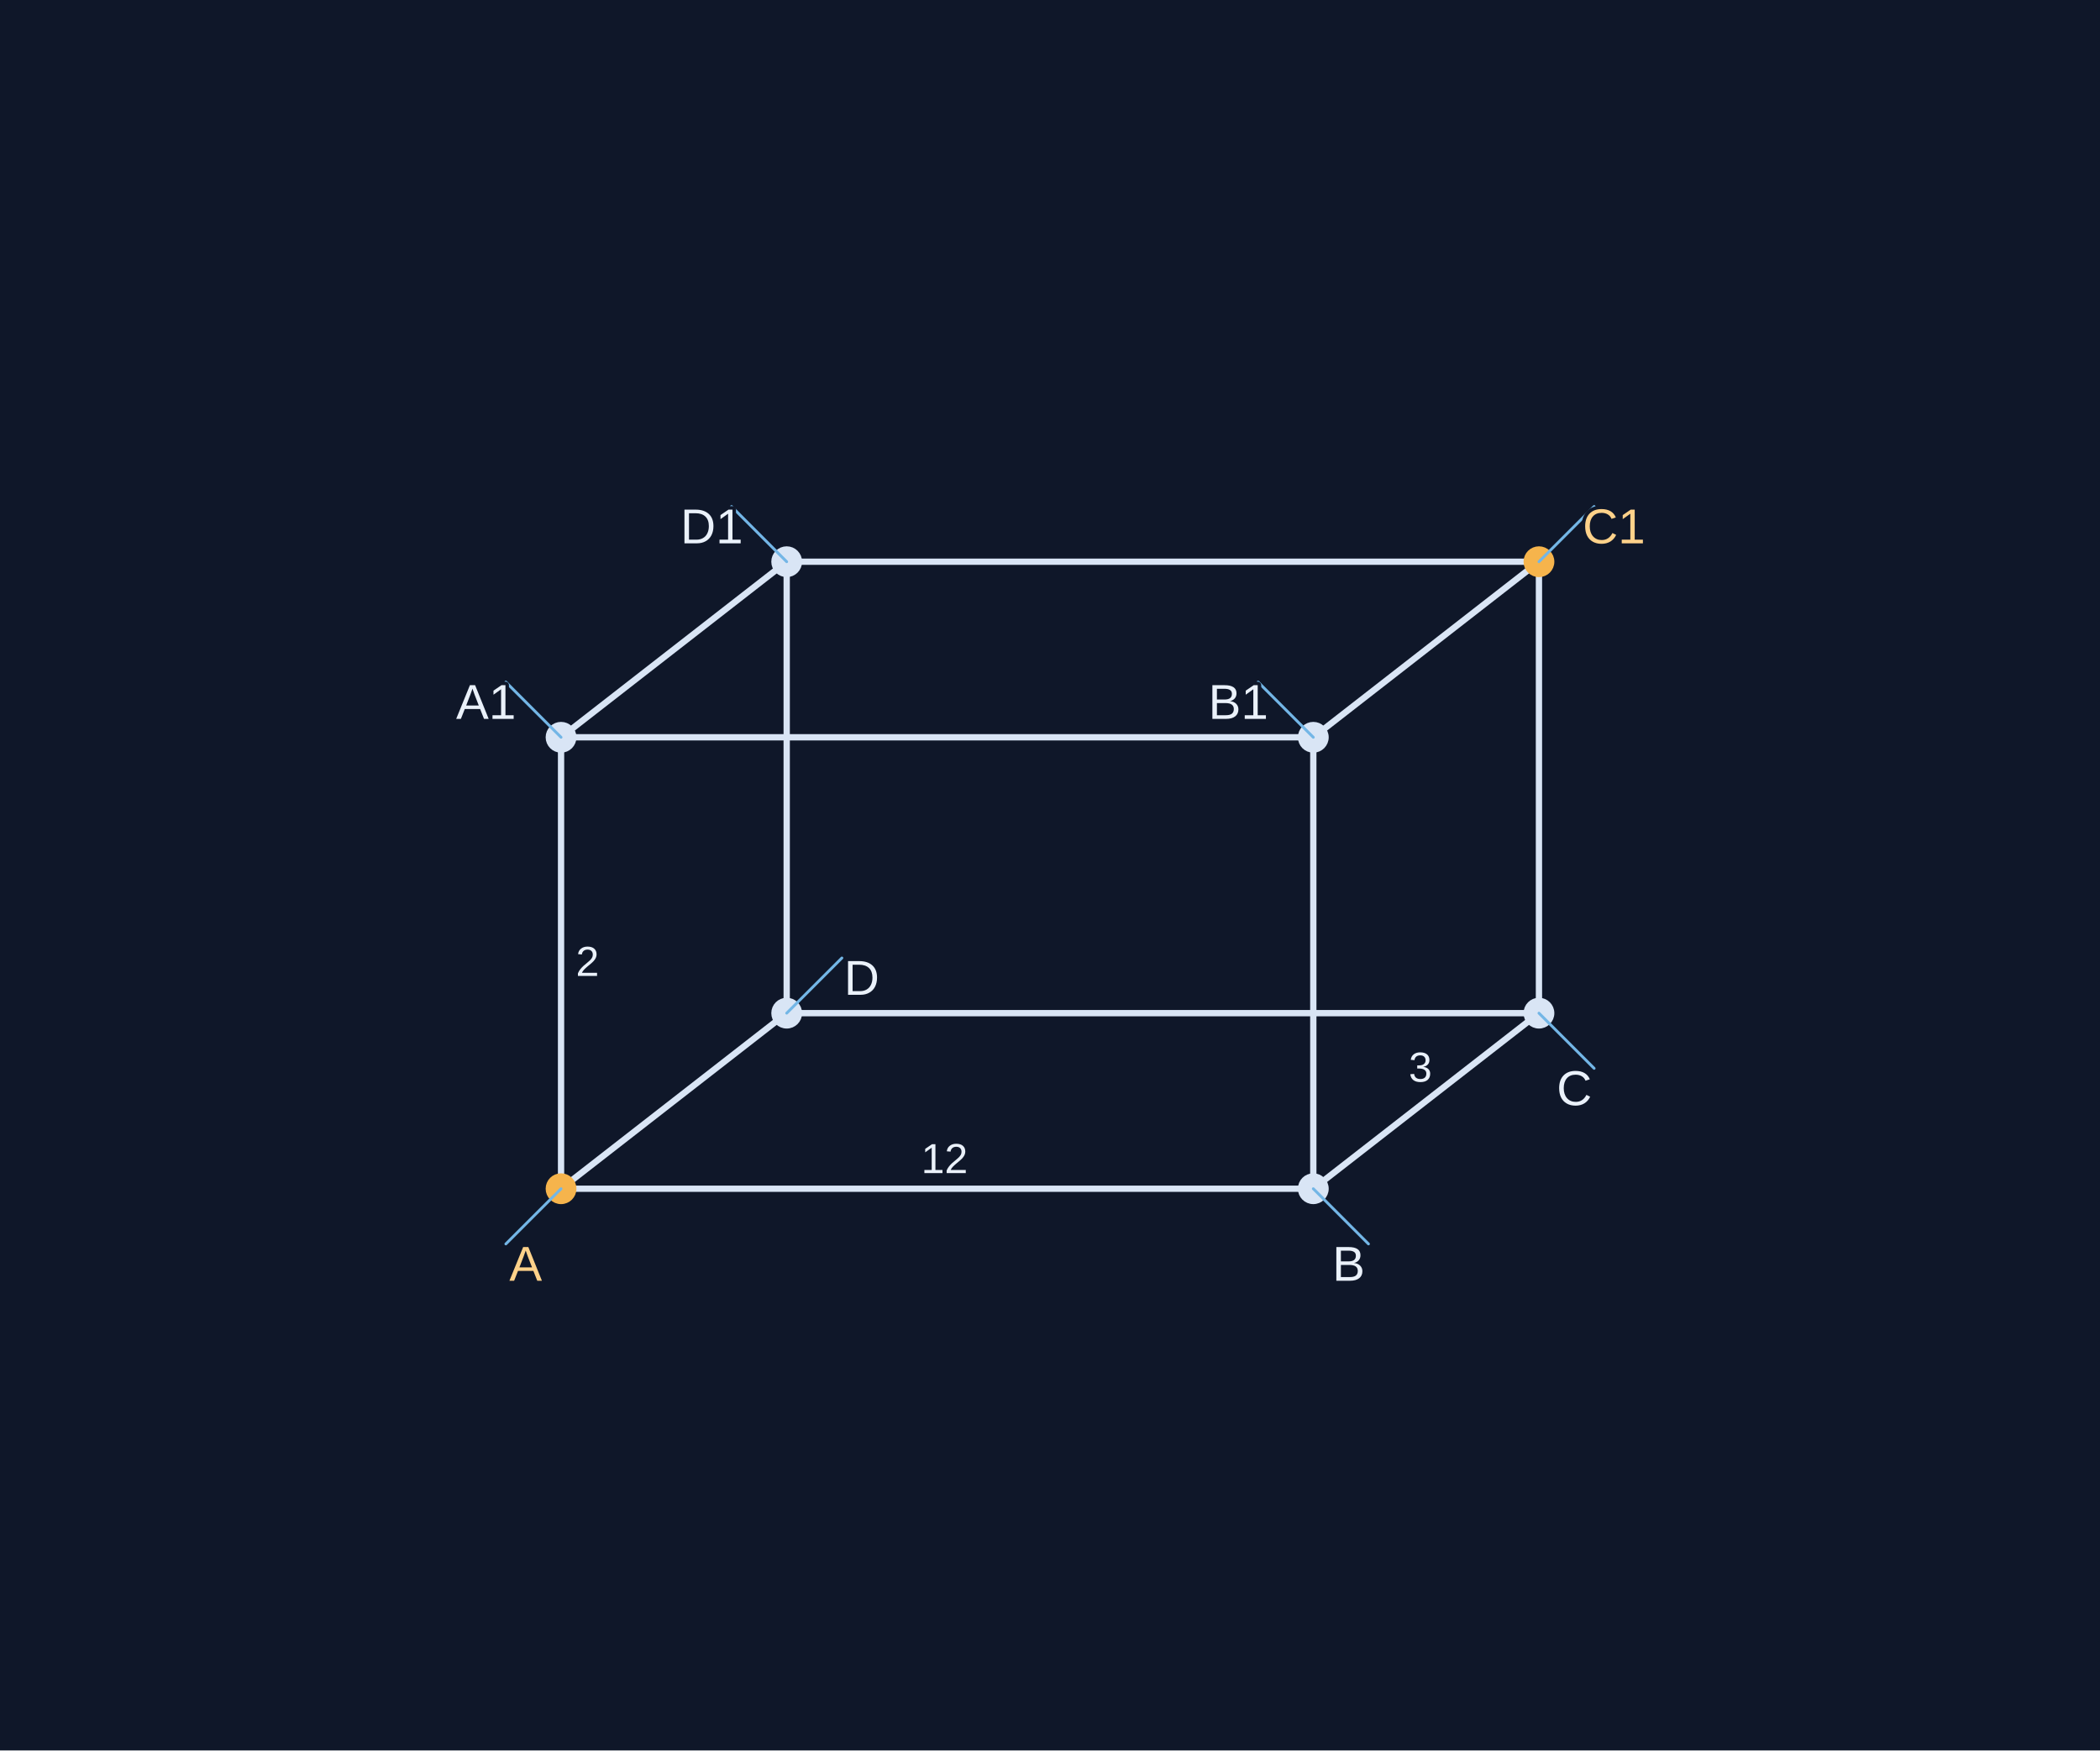
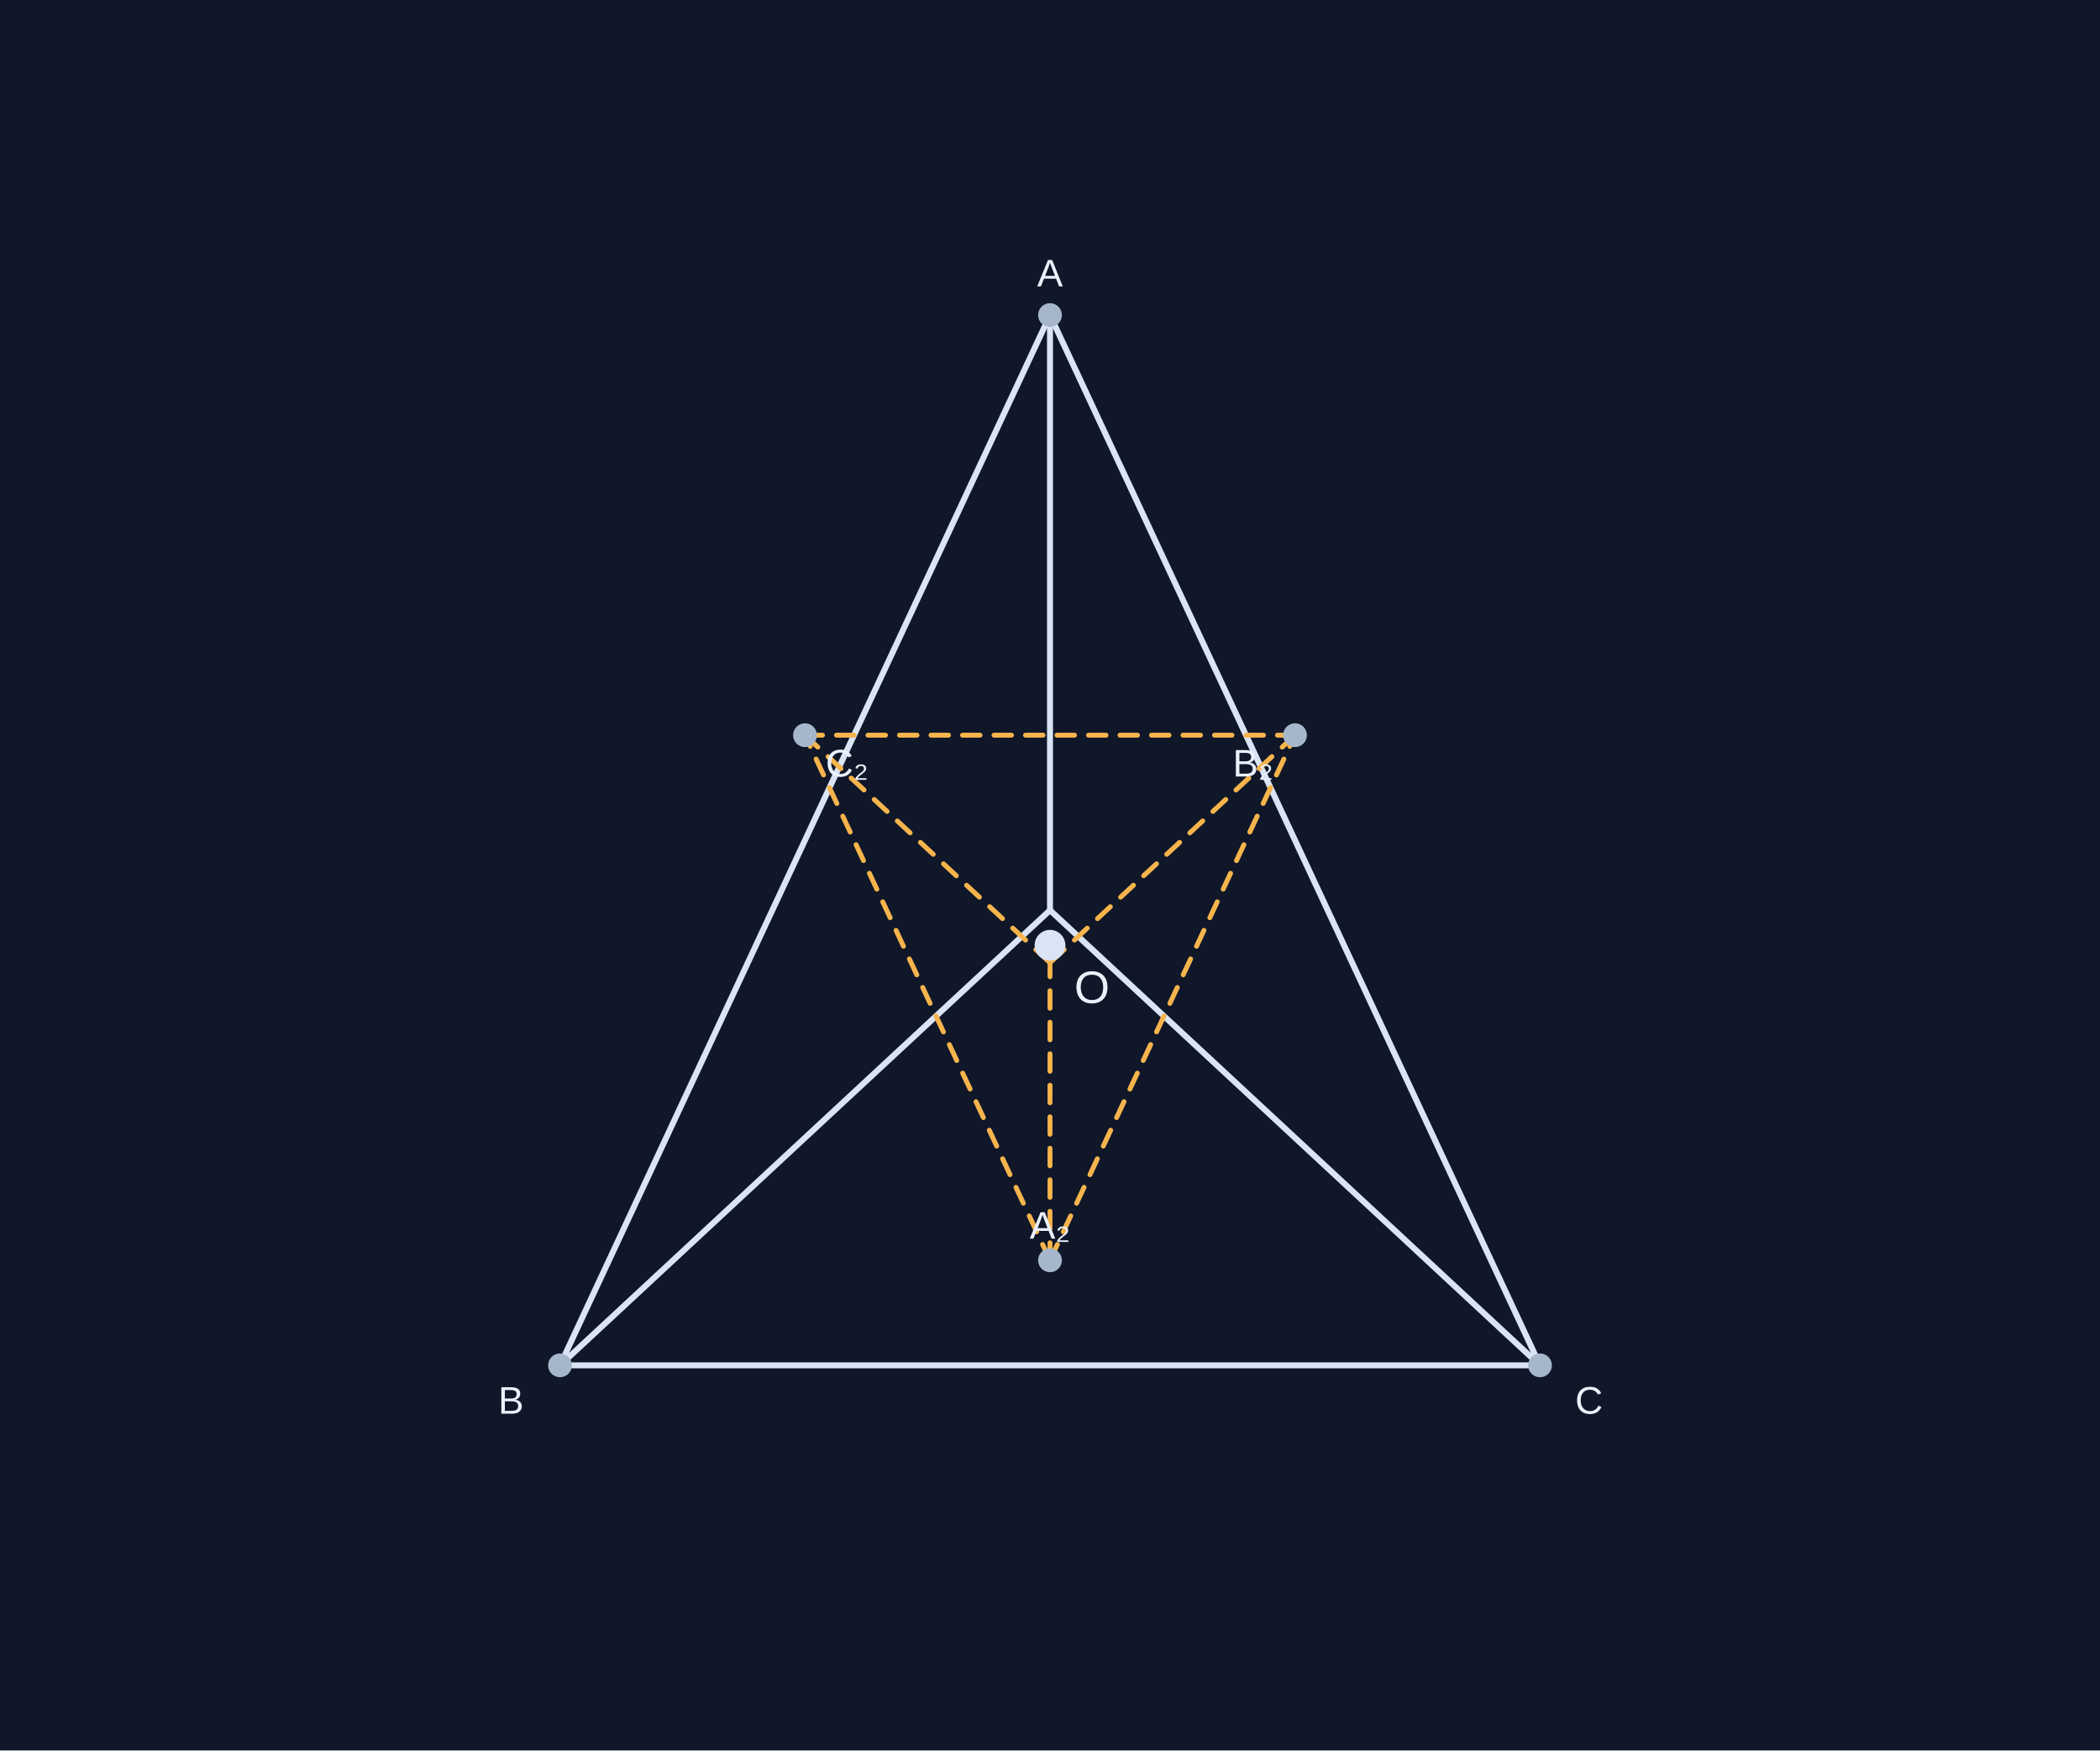
<svg xmlns="http://www.w3.org/2000/svg" width="600" height="500" viewBox="0 0 600 500" style="background-color: #0F1729;">
  <rect x="0" y="0" width="600" height="500" fill="#0F1729" />
-   <line x1="160.30" y1="339.55" x2="375.23" y2="339.55" stroke="#D9E5F5" stroke-width="1.8" stroke-linecap="round" />
-   <line x1="375.23" y1="339.55" x2="439.70" y2="289.40" stroke="#D9E5F5" stroke-width="1.8" stroke-linecap="round" />
-   <line x1="439.70" y1="289.40" x2="224.77" y2="289.40" stroke="#D9E5F5" stroke-width="1.8" stroke-linecap="round" />
-   <line x1="224.77" y1="289.40" x2="160.30" y2="339.55" stroke="#D9E5F5" stroke-width="1.8" stroke-linecap="round" />
-   <line x1="160.30" y1="210.60" x2="375.23" y2="210.60" stroke="#D9E5F5" stroke-width="1.8" stroke-linecap="round" />
-   <line x1="375.23" y1="210.60" x2="439.70" y2="160.45" stroke="#D9E5F5" stroke-width="1.8" stroke-linecap="round" />
-   <line x1="439.70" y1="160.45" x2="224.77" y2="160.45" stroke="#D9E5F5" stroke-width="1.8" stroke-linecap="round" />
-   <line x1="224.77" y1="160.45" x2="160.30" y2="210.60" stroke="#D9E5F5" stroke-width="1.8" stroke-linecap="round" />
-   <line x1="160.30" y1="339.55" x2="160.30" y2="210.60" stroke="#D9E5F5" stroke-width="1.8" stroke-linecap="round" />
-   <line x1="375.23" y1="339.55" x2="375.23" y2="210.60" stroke="#D9E5F5" stroke-width="1.8" stroke-linecap="round" />
-   <line x1="439.70" y1="289.40" x2="439.70" y2="160.45" stroke="#D9E5F5" stroke-width="1.8" stroke-linecap="round" />
-   <line x1="224.77" y1="289.40" x2="224.77" y2="160.45" stroke="#D9E5F5" stroke-width="1.8" stroke-linecap="round" />
-   <text x="269.86" y="330.92" fill="#EAF1FA" font-family="Arial, Helvetica, sans-serif" font-size="12" text-anchor="middle" dominant-baseline="central" paint-order="stroke fill" stroke="#0F1729" stroke-width="2" stroke-linejoin="round">12</text>
-   <text x="405.82" y="304.81" fill="#EAF1FA" font-family="Arial, Helvetica, sans-serif" font-size="12" text-anchor="middle" dominant-baseline="central" paint-order="stroke fill" stroke="#0F1729" stroke-width="2" stroke-linejoin="round">3</text>
-   <text x="167.85" y="274.60" fill="#EAF1FA" font-family="Arial, Helvetica, sans-serif" font-size="12" text-anchor="middle" dominant-baseline="central" paint-order="stroke fill" stroke="#0F1729" stroke-width="2" stroke-linejoin="round">2</text>
-   <circle cx="160.30" cy="339.55" r="3.50" stroke="#F6B44C" stroke-width="1.8" fill="#F6B44C" />
-   <circle cx="375.23" cy="339.55" r="3.50" stroke="#D9E5F5" stroke-width="1.8" fill="#D9E5F5" />
-   <circle cx="439.70" cy="289.40" r="3.50" stroke="#D9E5F5" stroke-width="1.8" fill="#D9E5F5" />
-   <circle cx="224.77" cy="289.40" r="3.50" stroke="#D9E5F5" stroke-width="1.8" fill="#D9E5F5" />
-   <circle cx="160.30" cy="210.60" r="3.50" stroke="#D9E5F5" stroke-width="1.8" fill="#D9E5F5" />
-   <circle cx="375.23" cy="210.60" r="3.50" stroke="#D9E5F5" stroke-width="1.8" fill="#D9E5F5" />
-   <circle cx="439.70" cy="160.45" r="3.50" stroke="#F6B44C" stroke-width="1.8" fill="#F6B44C" />
-   <circle cx="224.77" cy="160.45" r="3.50" stroke="#D9E5F5" stroke-width="1.8" fill="#D9E5F5" />
-   <line x1="160.30" y1="339.55" x2="144.53" y2="355.32" stroke="#73B6E6" stroke-width="0.8" stroke-linecap="round" />
-   <text x="150.19" y="360.98" fill="#FFD28A" font-family="Arial, Helvetica, sans-serif" font-size="14" text-anchor="middle" dominant-baseline="central" paint-order="stroke fill" stroke="#0F1729" stroke-width="2" stroke-linejoin="round">A</text>
-   <line x1="375.23" y1="339.55" x2="390.99" y2="355.32" stroke="#73B6E6" stroke-width="0.8" stroke-linecap="round" />
-   <text x="385.33" y="360.98" fill="#EAF1FA" font-family="Arial, Helvetica, sans-serif" font-size="14" text-anchor="middle" dominant-baseline="central" paint-order="stroke fill" stroke="#0F1729" stroke-width="2" stroke-linejoin="round">B</text>
-   <line x1="439.70" y1="289.40" x2="455.47" y2="305.17" stroke="#73B6E6" stroke-width="0.8" stroke-linecap="round" />
-   <text x="449.81" y="310.83" fill="#EAF1FA" font-family="Arial, Helvetica, sans-serif" font-size="14" text-anchor="middle" dominant-baseline="central" paint-order="stroke fill" stroke="#0F1729" stroke-width="2" stroke-linejoin="round">C</text>
-   <line x1="224.77" y1="289.40" x2="240.54" y2="273.64" stroke="#73B6E6" stroke-width="0.8" stroke-linecap="round" />
-   <text x="246.20" y="279.30" fill="#EAF1FA" font-family="Arial, Helvetica, sans-serif" font-size="14" text-anchor="middle" dominant-baseline="central" paint-order="stroke fill" stroke="#0F1729" stroke-width="2" stroke-linejoin="round">D</text>
-   <line x1="160.30" y1="210.60" x2="144.53" y2="194.83" stroke="#73B6E6" stroke-width="0.8" stroke-linecap="round" />
-   <text x="138.87" y="200.49" fill="#EAF1FA" font-family="Arial, Helvetica, sans-serif" font-size="14" text-anchor="middle" dominant-baseline="central" paint-order="stroke fill" stroke="#0F1729" stroke-width="2" stroke-linejoin="round">A1</text>
-   <line x1="375.23" y1="210.60" x2="359.46" y2="194.83" stroke="#73B6E6" stroke-width="0.8" stroke-linecap="round" />
-   <text x="353.80" y="200.49" fill="#EAF1FA" font-family="Arial, Helvetica, sans-serif" font-size="14" text-anchor="middle" dominant-baseline="central" paint-order="stroke fill" stroke="#0F1729" stroke-width="2" stroke-linejoin="round">B1</text>
-   <line x1="439.70" y1="160.45" x2="455.47" y2="144.68" stroke="#73B6E6" stroke-width="0.8" stroke-linecap="round" />
-   <text x="461.13" y="150.34" fill="#FFD28A" font-family="Arial, Helvetica, sans-serif" font-size="14" text-anchor="middle" dominant-baseline="central" paint-order="stroke fill" stroke="#0F1729" stroke-width="2" stroke-linejoin="round">C1</text>
-   <line x1="224.77" y1="160.45" x2="209.01" y2="144.68" stroke="#73B6E6" stroke-width="0.8" stroke-linecap="round" />
-   <text x="203.35" y="150.34" fill="#EAF1FA" font-family="Arial, Helvetica, sans-serif" font-size="14" text-anchor="middle" dominant-baseline="central" paint-order="stroke fill" stroke="#0F1729" stroke-width="2" stroke-linejoin="round">D1</text>
+   <line x1="300.00" y1="90.00" x2="160.00" y2="390.00" stroke="#D9E5F5" stroke-width="1.7" stroke-linecap="round" />
+   <line x1="300.00" y1="90.00" x2="440.00" y2="390.00" stroke="#D9E5F5" stroke-width="1.7" stroke-linecap="round" />
+   <line x1="160.00" y1="390.00" x2="440.00" y2="390.00" stroke="#D9E5F5" stroke-width="1.7" stroke-linecap="round" />
+   <line x1="300.00" y1="90.00" x2="300.00" y2="260.00" stroke="#D9E5F5" stroke-width="1.7" stroke-linecap="round" />
+   <line x1="160.00" y1="390.00" x2="300.00" y2="260.00" stroke="#D9E5F5" stroke-width="1.7" stroke-linecap="round" />
+   <line x1="440.00" y1="390.00" x2="300.00" y2="260.00" stroke="#D9E5F5" stroke-width="1.7" stroke-linecap="round" />
+   <line x1="300.00" y1="360.00" x2="370.00" y2="210.00" stroke="#F6B44C" stroke-width="1.4" stroke-linecap="round" stroke-dasharray="5 4" />
+   <line x1="300.00" y1="360.00" x2="230.00" y2="210.00" stroke="#F6B44C" stroke-width="1.4" stroke-linecap="round" stroke-dasharray="5 4" />
+   <line x1="370.00" y1="210.00" x2="230.00" y2="210.00" stroke="#F6B44C" stroke-width="1.4" stroke-linecap="round" stroke-dasharray="5 4" />
+   <line x1="300.00" y1="360.00" x2="300.00" y2="275.00" stroke="#F6B44C" stroke-width="1.4" stroke-linecap="round" stroke-dasharray="5 4" />
+   <line x1="370.00" y1="210.00" x2="300.00" y2="275.00" stroke="#F6B44C" stroke-width="1.4" stroke-linecap="round" stroke-dasharray="5 4" />
+   <line x1="230.00" y1="210.00" x2="300.00" y2="275.00" stroke="#F6B44C" stroke-width="1.4" stroke-linecap="round" stroke-dasharray="5 4" />
+   <circle cx="300.00" cy="270.00" r="3.5" stroke="#D9E5F5" stroke-width="1.8" fill="#D9E5F5" />
+   <text x="312.00" y="282.00" fill="#EAF1FA" font-family="Arial, Helvetica, sans-serif" font-size="13" text-anchor="middle" dominant-baseline="central">O</text>
+   <circle cx="300.00" cy="90.00" r="2.5" stroke="#A6B7CC" stroke-width="1.8" fill="#A6B7CC" />
+   <text x="300.00" y="78.00" fill="#EAF1FA" font-family="Arial, Helvetica, sans-serif" font-size="11" text-anchor="middle" dominant-baseline="central">A</text>
+   <circle cx="160.00" cy="390.00" r="2.5" stroke="#A6B7CC" stroke-width="1.8" fill="#A6B7CC" />
+   <text x="146.00" y="400.00" fill="#EAF1FA" font-family="Arial, Helvetica, sans-serif" font-size="11" text-anchor="middle" dominant-baseline="central">B</text>
+   <circle cx="440.00" cy="390.00" r="2.5" stroke="#A6B7CC" stroke-width="1.8" fill="#A6B7CC" />
+   <text x="454.00" y="400.00" fill="#EAF1FA" font-family="Arial, Helvetica, sans-serif" font-size="11" text-anchor="middle" dominant-baseline="central">C</text>
+   <circle cx="300.00" cy="360.00" r="2.5" stroke="#A6B7CC" stroke-width="1.8" fill="#A6B7CC" />
+   <text x="300.00" y="350.00" fill="#EAF1FA" font-family="Arial, Helvetica, sans-serif" font-size="11" text-anchor="middle" dominant-baseline="central">A₂</text>
+   <circle cx="370.00" cy="210.00" r="2.5" stroke="#A6B7CC" stroke-width="1.8" fill="#A6B7CC" />
+   <text x="358.00" y="218.00" fill="#EAF1FA" font-family="Arial, Helvetica, sans-serif" font-size="11" text-anchor="middle" dominant-baseline="central">B₂</text>
+   <circle cx="230.00" cy="210.00" r="2.5" stroke="#A6B7CC" stroke-width="1.8" fill="#A6B7CC" />
+   <text x="242.00" y="218.00" fill="#EAF1FA" font-family="Arial, Helvetica, sans-serif" font-size="11" text-anchor="middle" dominant-baseline="central">C₂</text>
</svg>
